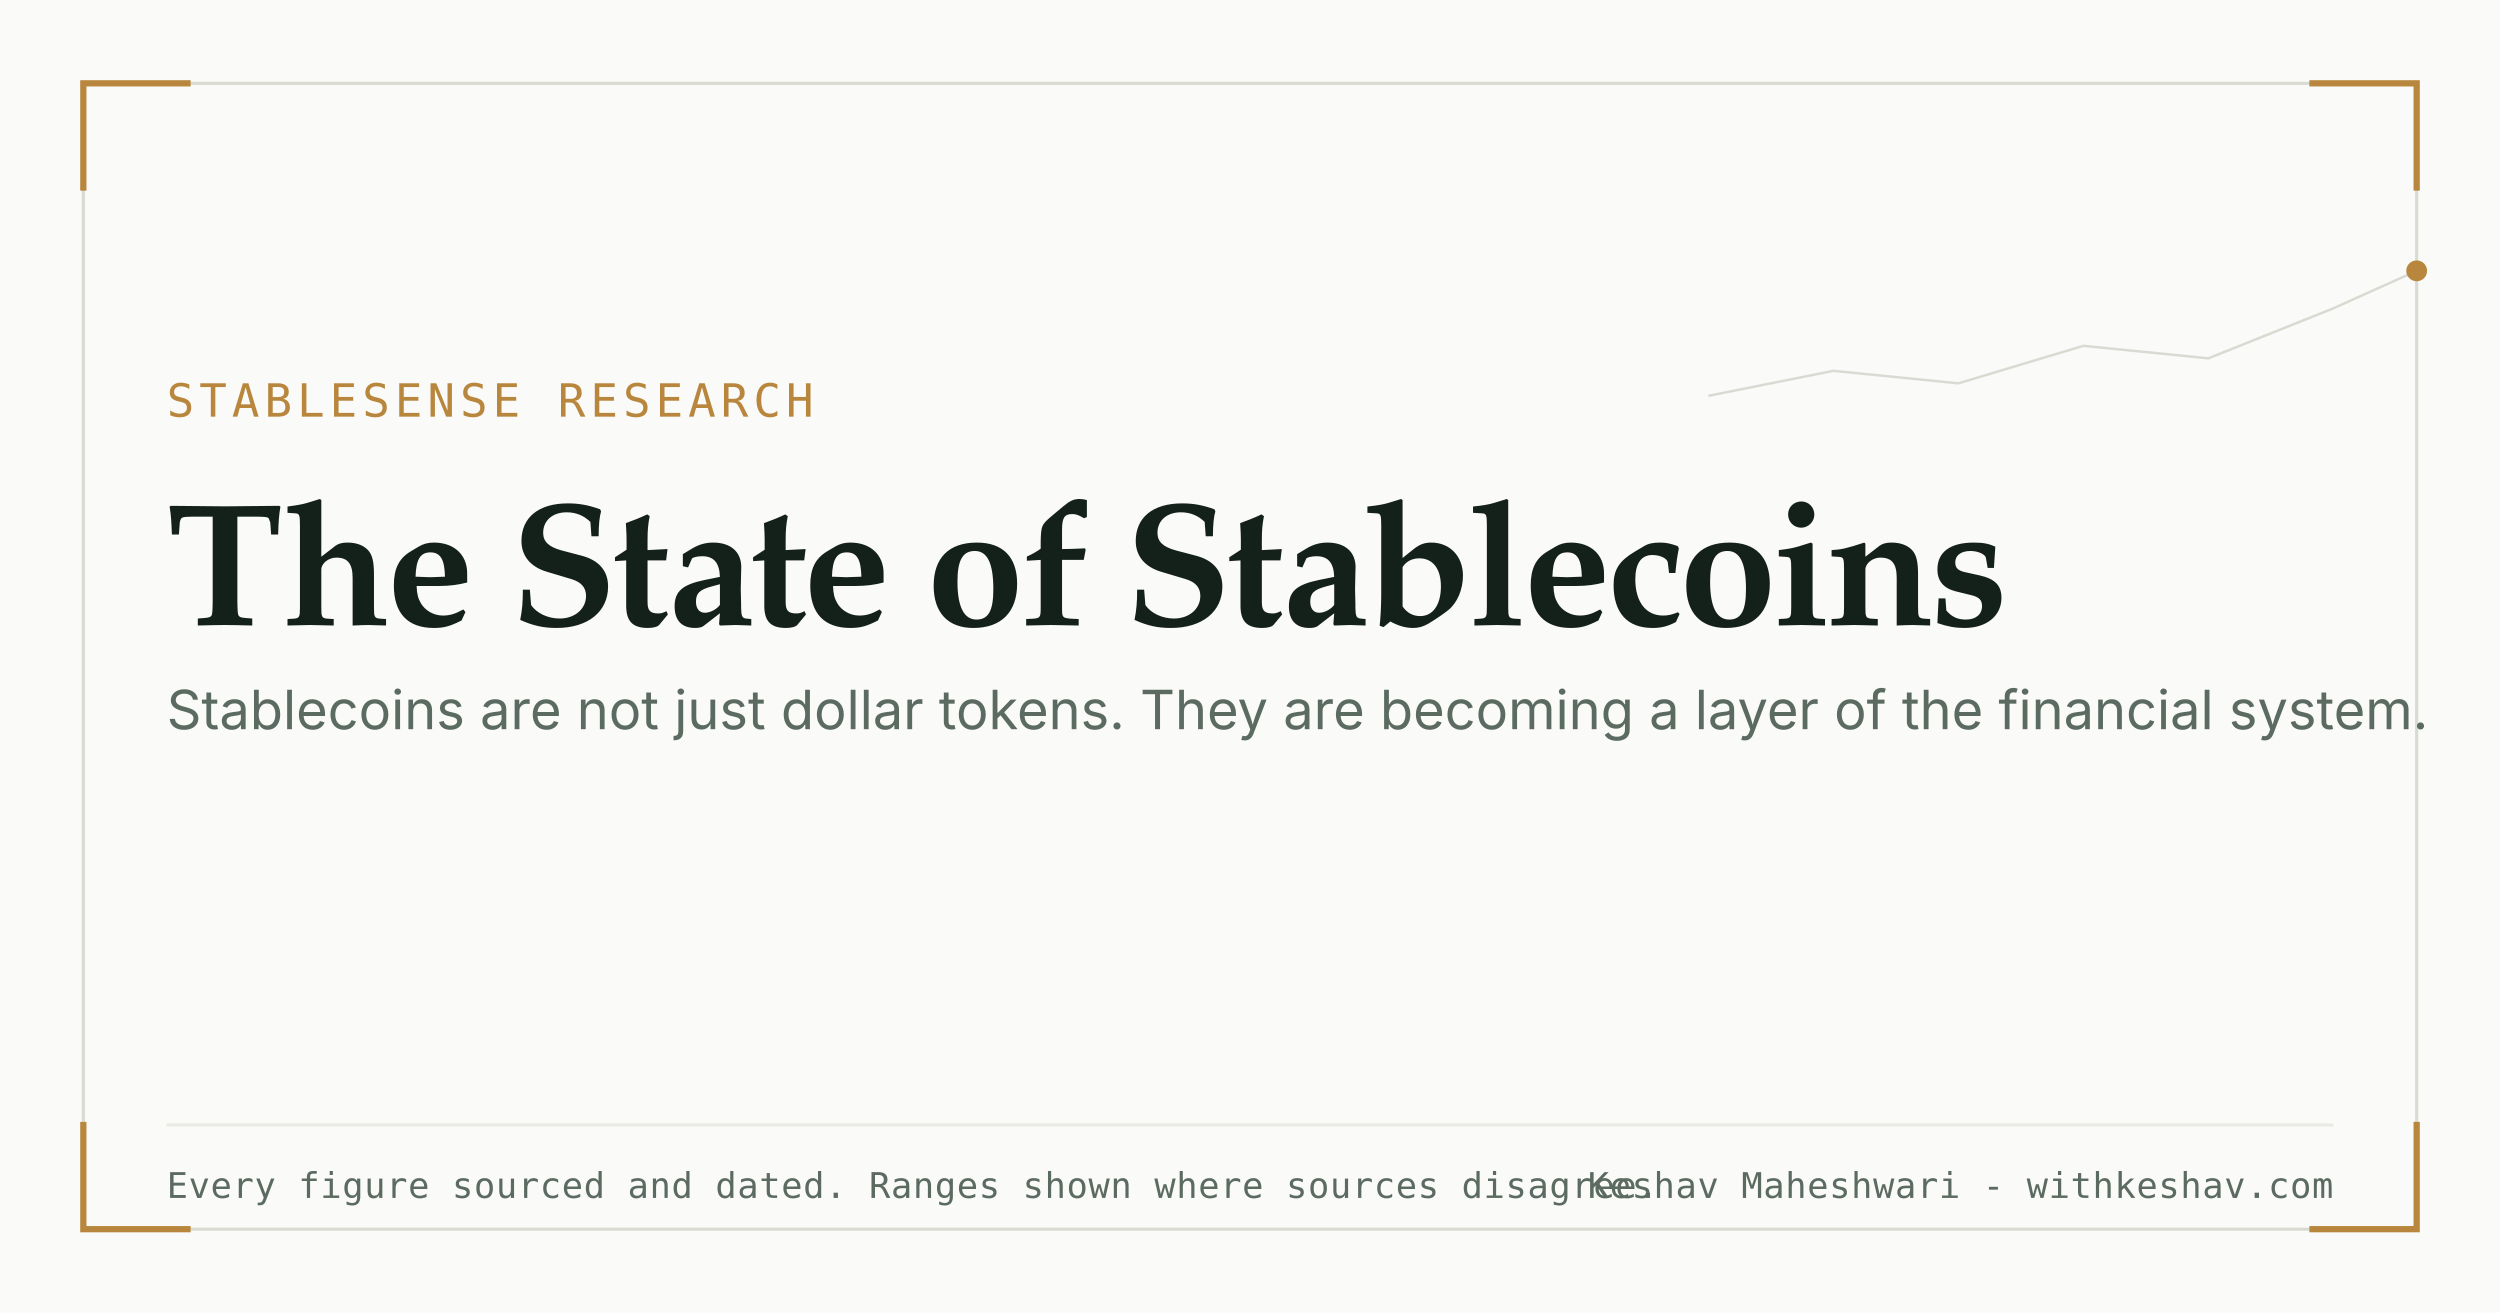
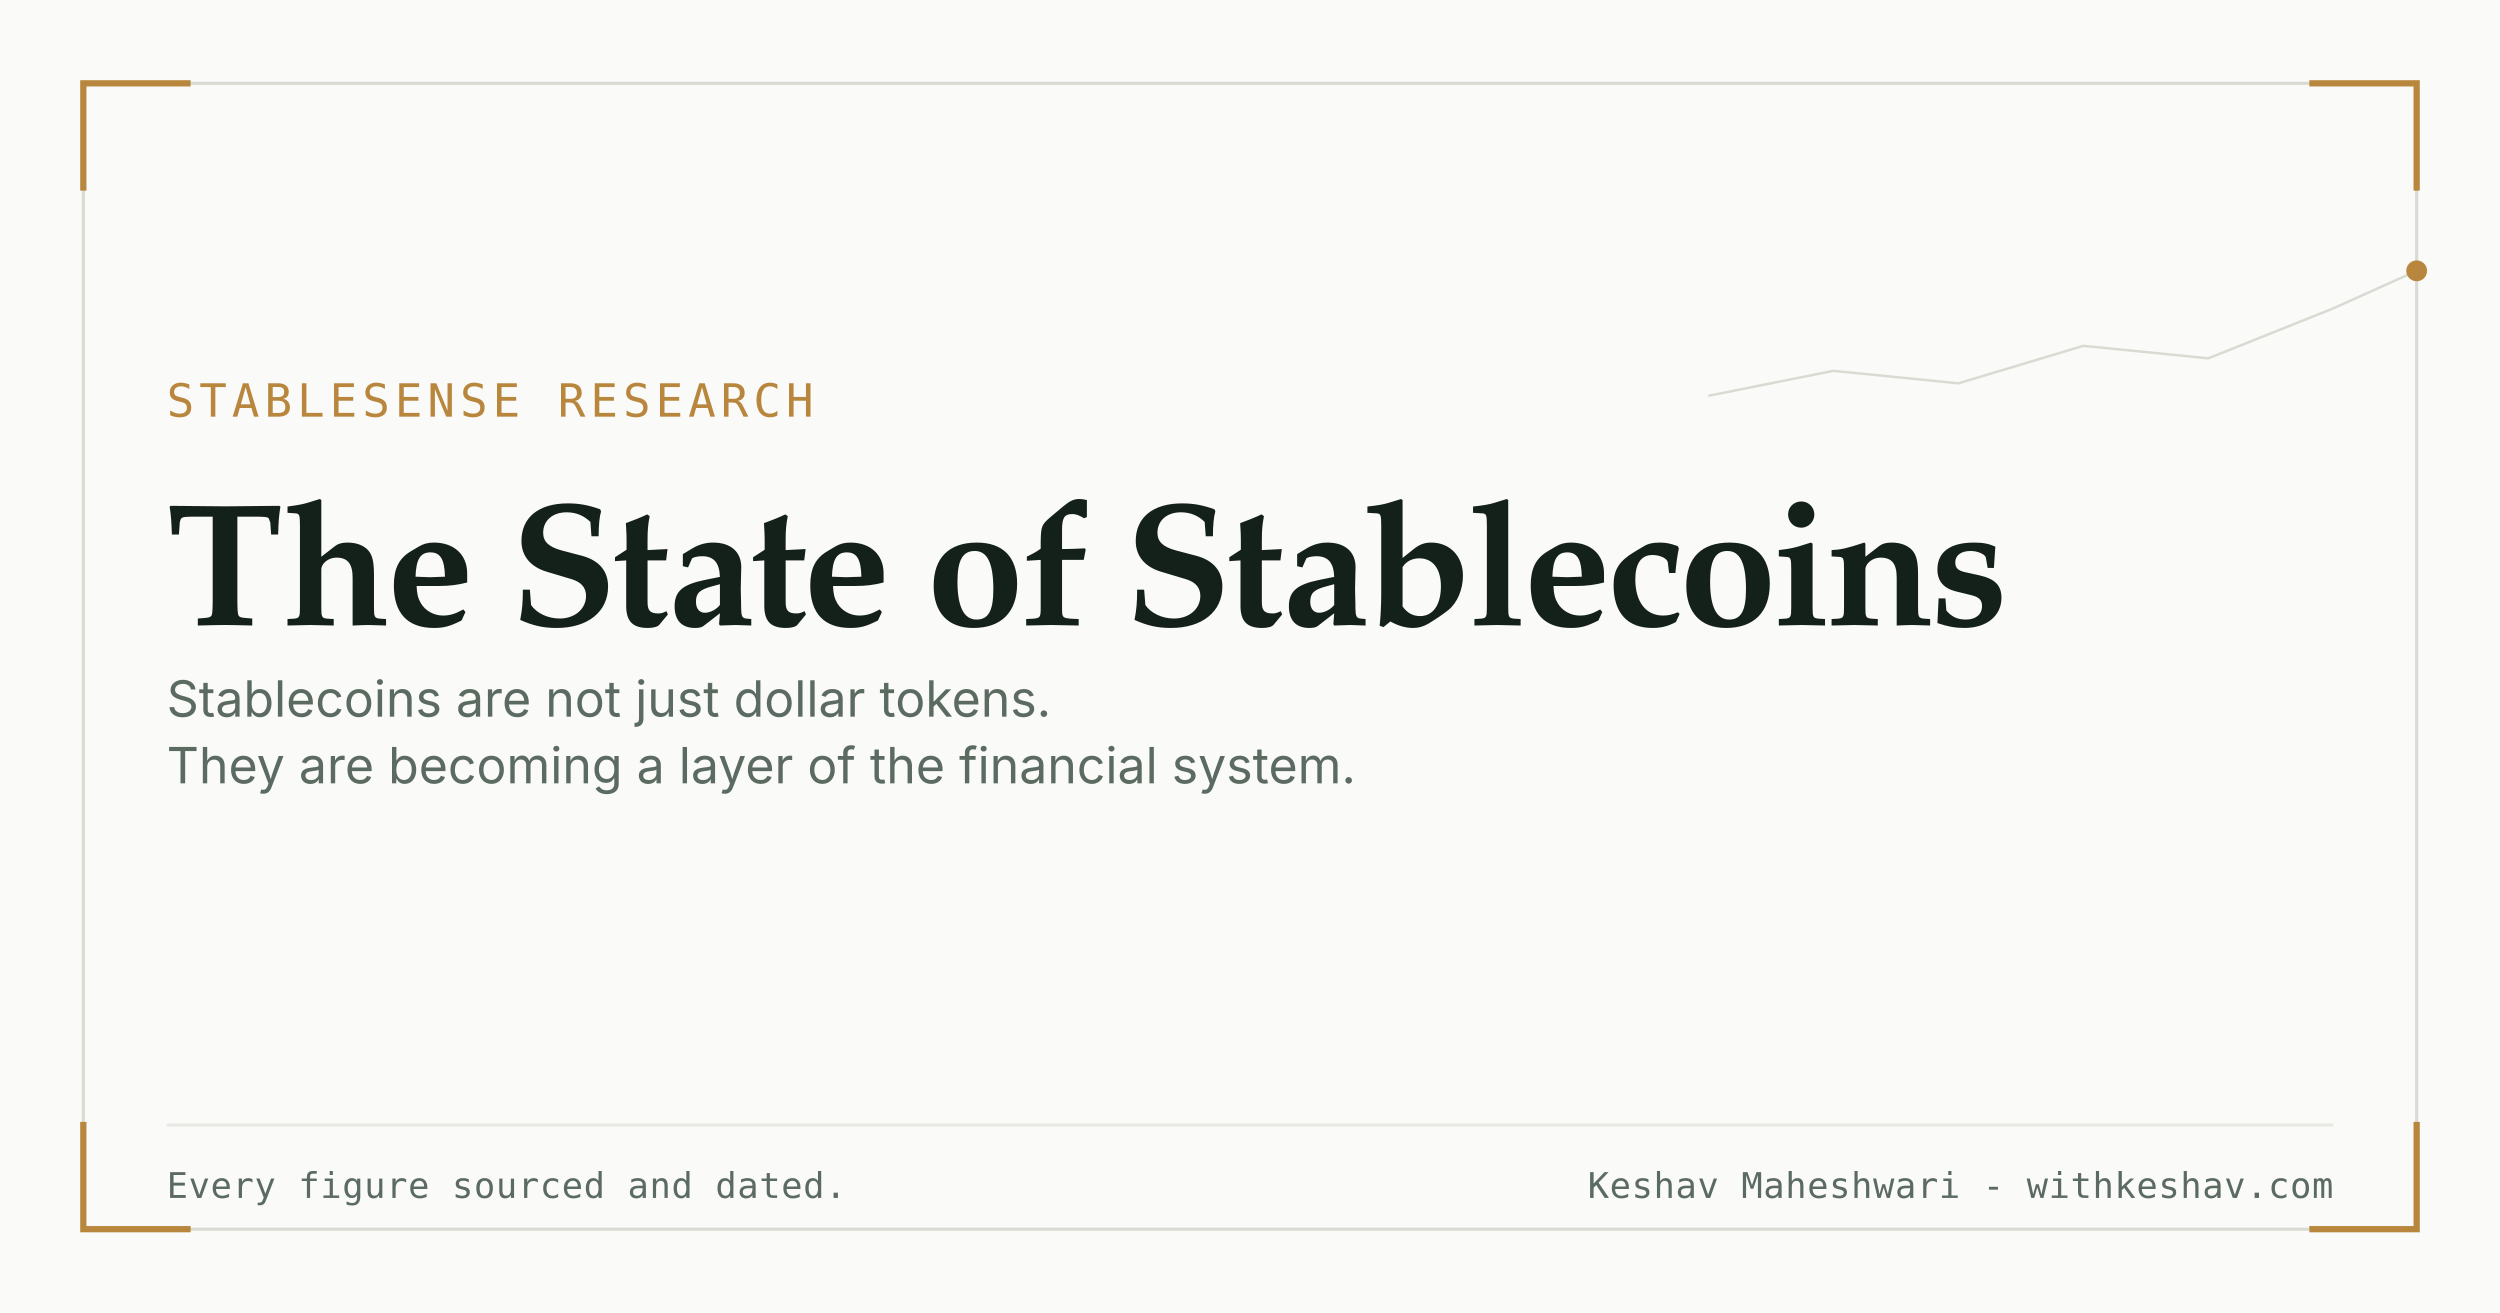
<svg xmlns="http://www.w3.org/2000/svg" width="1200" height="630" viewBox="0 0 1200 630" role="img" aria-label="The State of Stablecoins - StableSense Research">
  <defs>
    <style>
      .bg { fill: #FAFAF8; }
      .frame { stroke: #D8DBD1; stroke-width: 1.5; fill: none; }
      .corner { stroke: #B8863D; stroke-width: 3; fill: none; stroke-linecap: square; }
      .kicker { font-family: 'JetBrains Mono', ui-monospace, Consolas, monospace; font-size: 22px; letter-spacing: 2.4px; fill: #B8863D; font-weight: 500; }
      .headline { font-family: Georgia, 'Iowan Old Style', 'Palatino Linotype', serif; font-size: 84px; letter-spacing: -1.8px; fill: #14201A; font-weight: 600; }
-       .subhead { font-family: -apple-system, 'Segoe UI', system-ui, sans-serif; font-size: 26px; fill: #5C6B62; }
+       .subhead { font-family: -apple-system, 'Segoe UI', system-ui, sans-serif; font-size: 24px; fill: #5C6B62; }
      .rigor { font-family: 'JetBrains Mono', ui-monospace, Consolas, monospace; font-size: 17px; fill: #5C6B62; letter-spacing: 0.3px; }
      .attr { font-family: 'JetBrains Mono', ui-monospace, Consolas, monospace; font-size: 17px; fill: #5C6B62; letter-spacing: 0.3px; }
      .chart-motif { stroke: #D8DBD1; stroke-width: 1.2; fill: none; }
      .gold-dot { fill: #B8863D; }
    </style>
  </defs>
  <rect class="bg" width="1200" height="630" />
  <rect class="frame" x="40" y="40" width="1120" height="550" />
  <path class="corner" d="M40 40 L40 90 M40 40 L90 40" />
  <path class="corner" d="M1160 40 L1160 90 M1160 40 L1110 40" />
  <path class="corner" d="M40 590 L40 540 M40 590 L90 590" />
  <path class="corner" d="M1160 590 L1160 540 M1160 590 L1110 590" />
  <g transform="translate(820,70)">
    <polyline class="chart-motif" points="0,120 60,108 120,114 180,96 240,102 300,78 340,60" />
    <circle class="gold-dot" cx="340" cy="60" r="5" />
  </g>
  <text class="kicker" x="80" y="200">STABLESENSE RESEARCH</text>
  <text class="headline" x="80" y="300">The State of Stablecoins</text>
-   <text class="subhead" x="80" y="350">Stablecoins are not just dollar tokens. They are becoming a layer of the financial system.</text>
+   <text class="subhead" x="80" y="344">Stablecoins are not just dollar tokens.</text>
+   <text class="subhead" x="80" y="376">They are becoming a layer of the financial system.</text>
  <line class="frame" x1="80" y1="540" x2="1120" y2="540" stroke-opacity="0.5" />
-   <text class="rigor" x="80" y="575">Every figure sourced and dated. Ranges shown where sources disagree.</text>
+   <text class="rigor" x="80" y="575">Every figure sourced and dated.</text>
  <text class="attr" x="1120" y="575" text-anchor="end">Keshav Maheshwari - withkeshav.com</text>
</svg>
